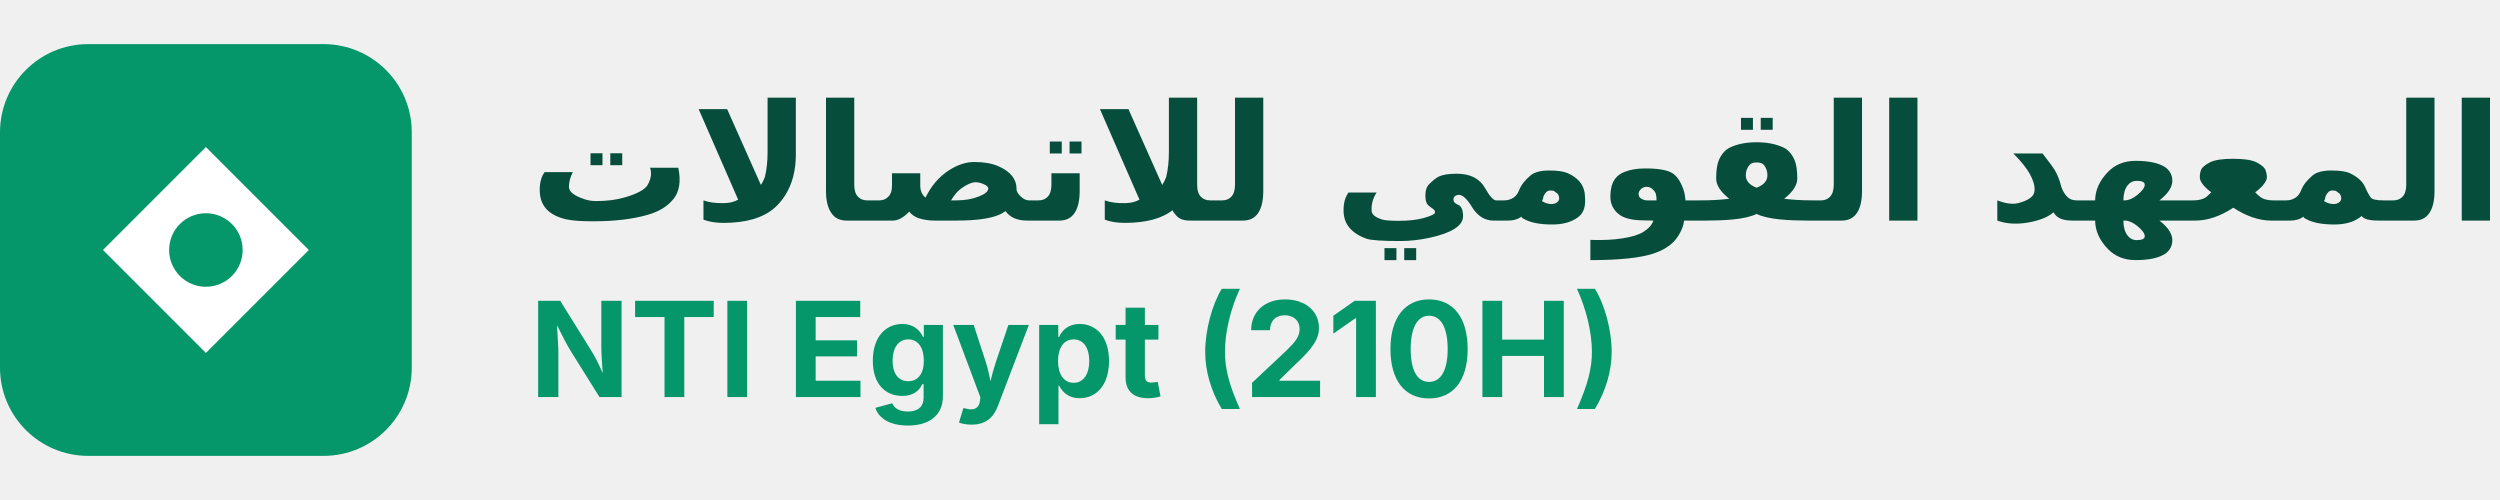
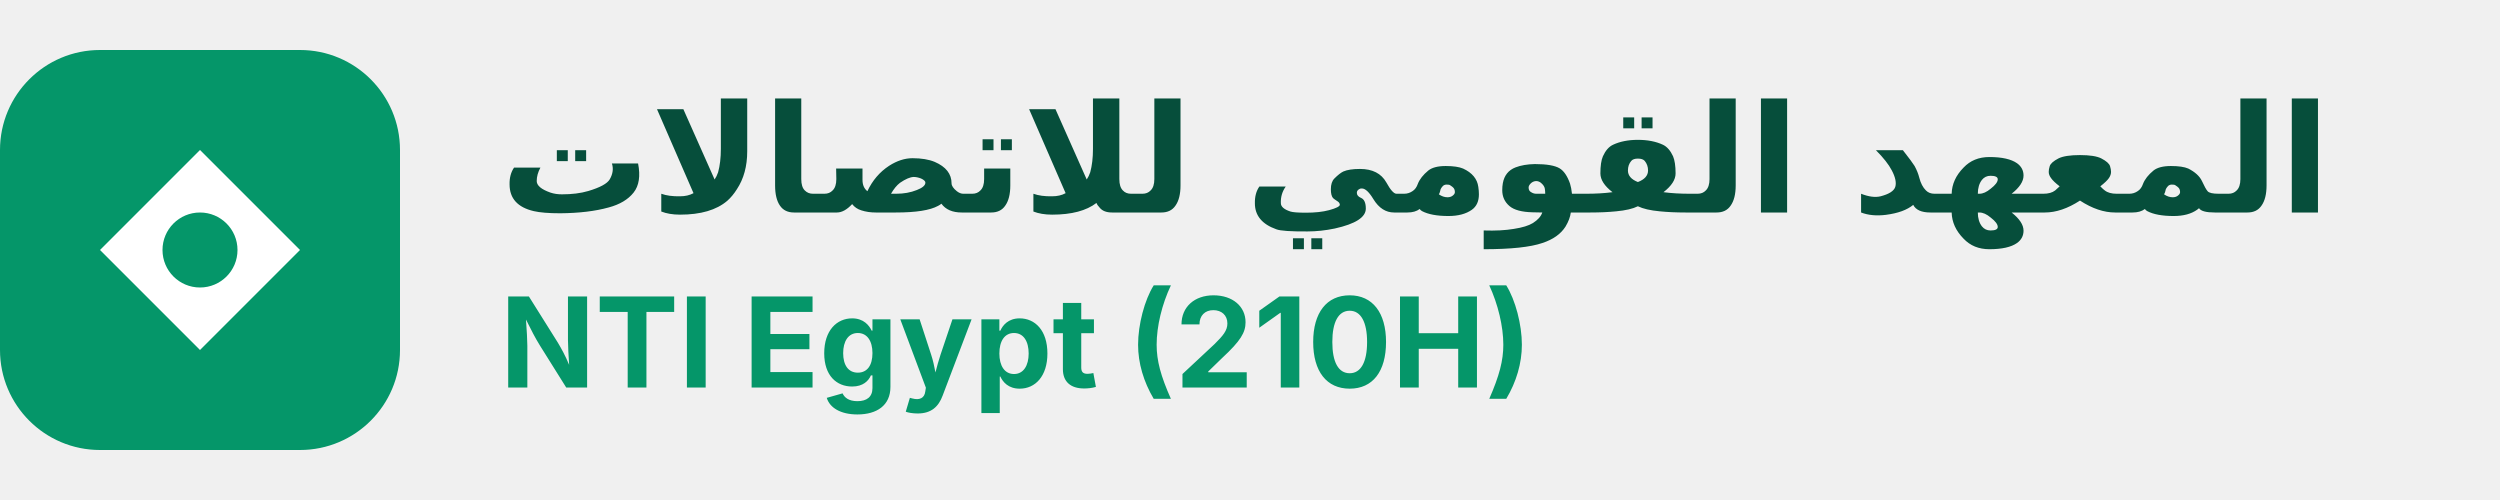
- <svg xmlns="http://www.w3.org/2000/svg" viewBox="0 0 170 34" width="170" height="34">
-   <g transform="translate(0, 3)">
-     <rect x="0" y="0" width="28" height="28" rx="6" fill="#059669" />
-     <path d="M7 14 L14 7 L21 14 L14 21 Z" fill="#FFFFFF" />
-     <circle cx="14" cy="14" r="2.5" fill="#059669" />
+ <svg xmlns="http://www.w3.org/2000/svg" viewBox="0 0 200 40" width="200" height="40">
+   <g transform="translate(0, 4)">
+     <rect x="0" y="0" width="32" height="32" rx="8" fill="#059669" />
+     <path d="M8 16 L16 8 L24 16 L16 24 Z" fill="#FFFFFF" />
+     <circle cx="16" cy="16" r="3" fill="#059669" />
  </g>
-   <text x="36" y="15" font-family="'Cairo', 'Readex Pro', sans-serif" font-weight="800" font-size="11" fill="#064E3B">المعهد القومي للاتصالات</text>
-   <text x="36" y="27" font-family="'Inter', sans-serif" font-weight="700" font-size="9" fill="#059669">NTI Egypt (210H)</text>
+   <text x="40" y="17" font-family="'Readex Pro', sans-serif" font-weight="800" font-size="12" fill="#064E3B">المعهد القومي للاتصالات</text>
+   <text x="40" y="31" font-family="'Inter', sans-serif" font-weight="700" font-size="10" fill="#059669">NTI Egypt (210H)</text>
</svg>
